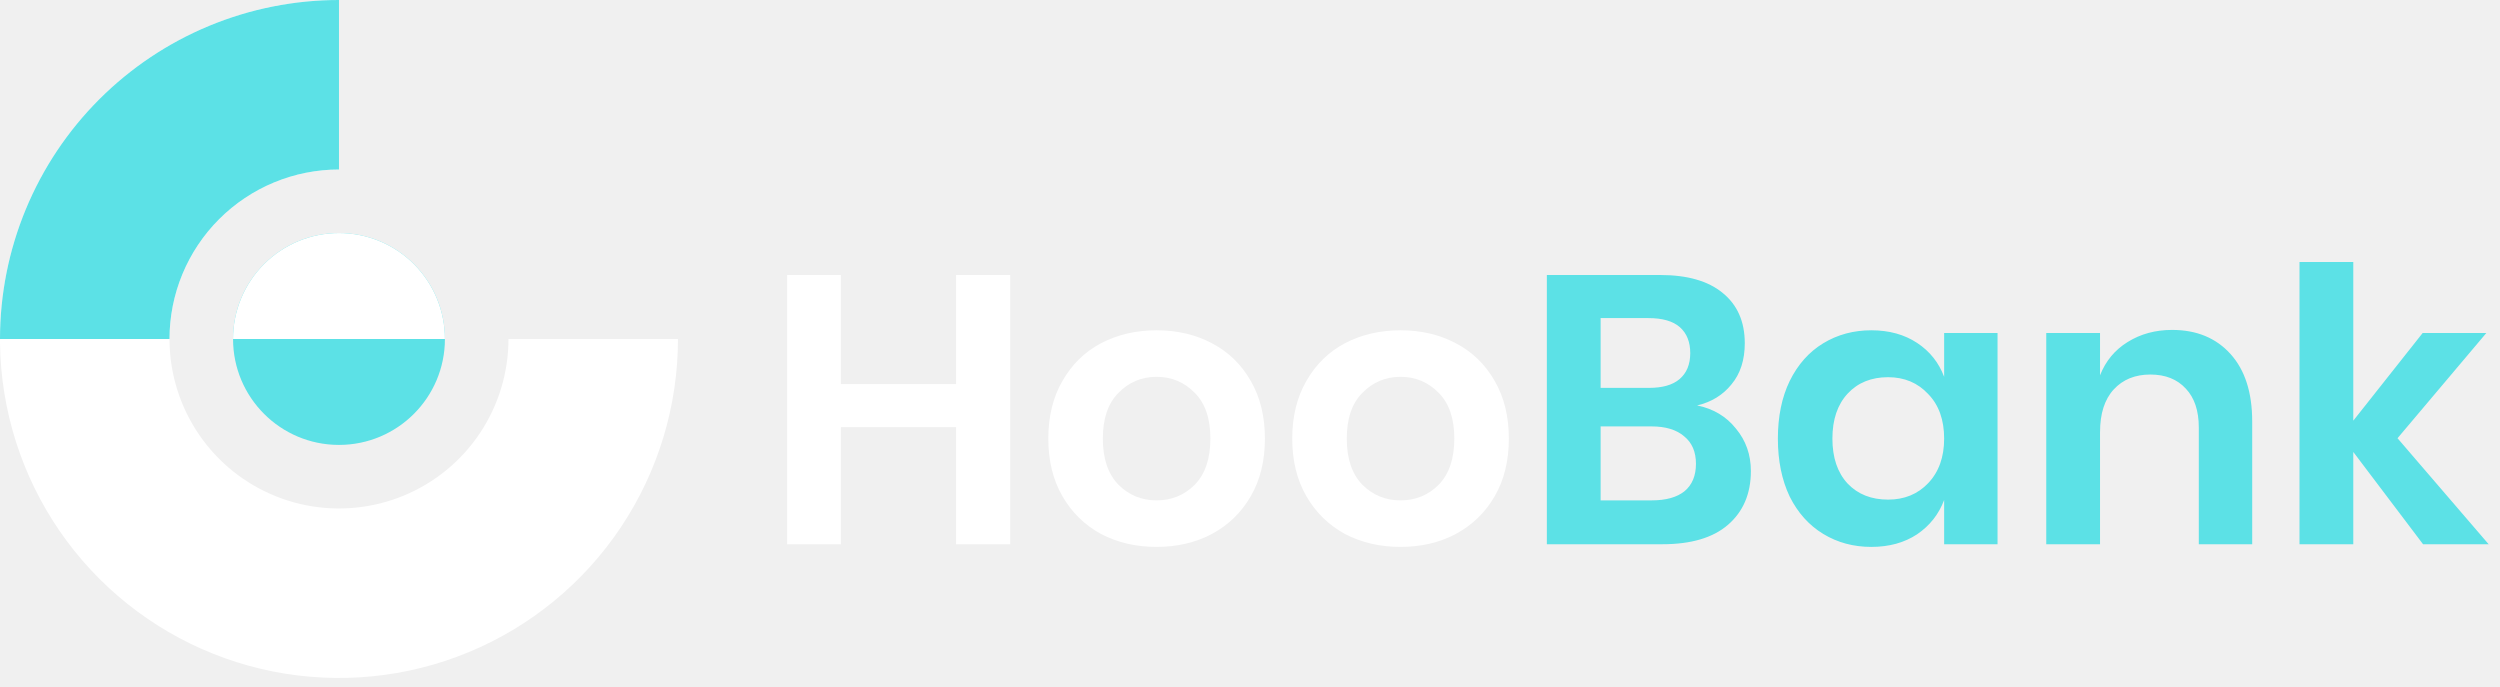
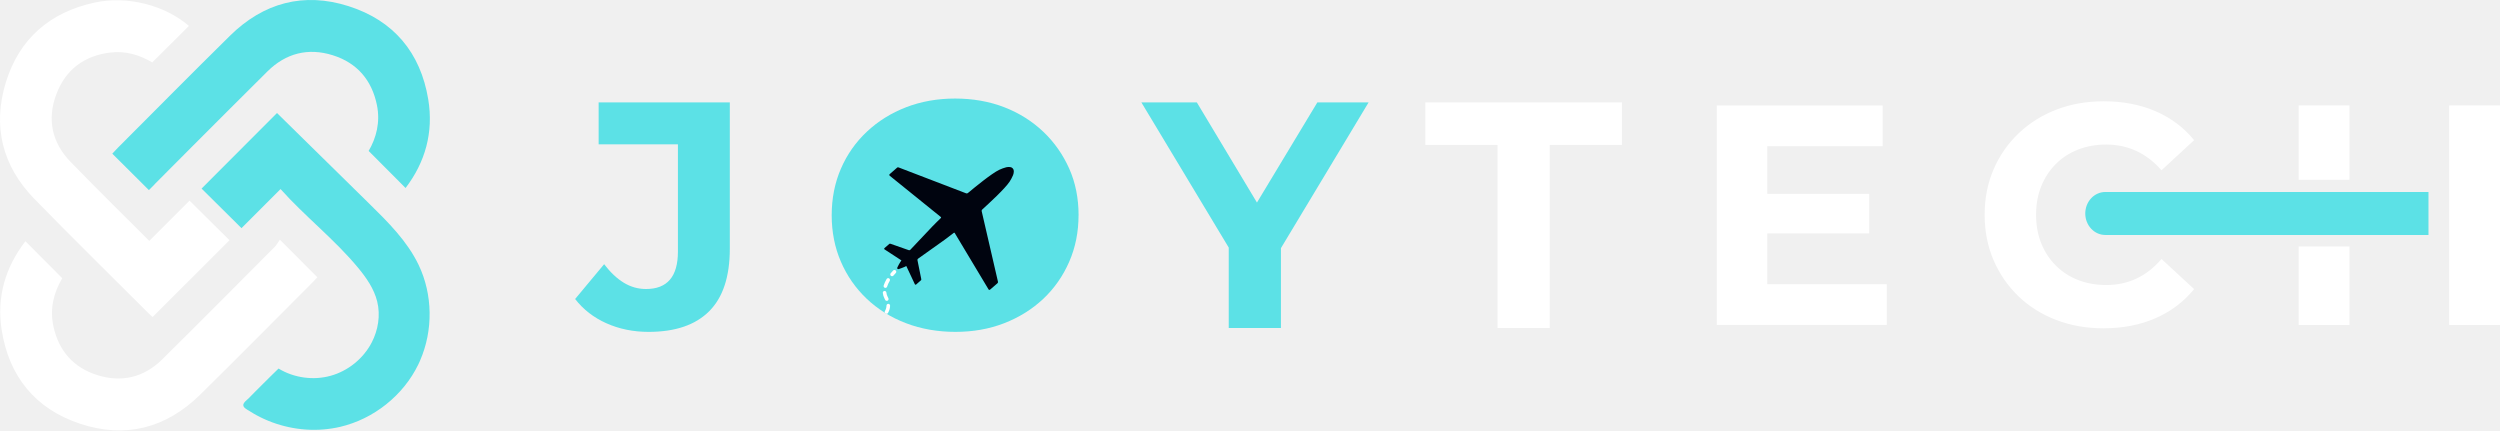
- <svg xmlns="http://www.w3.org/2000/svg" width="266" height="73" viewBox="0 0 266 73" fill="none">
-   <path d="M107.487 29.26V57.907H101.725V45.45H89.471V57.907H83.749V29.26H89.471V40.865H101.725V29.26H107.487ZM123.063 35.143C125.255 35.143 127.216 35.603 128.947 36.523C130.705 37.443 132.085 38.782 133.086 40.54C134.087 42.271 134.587 44.314 134.587 46.667C134.587 49.02 134.087 51.063 133.086 52.794C132.085 54.525 130.705 55.864 128.947 56.811C127.216 57.731 125.255 58.191 123.063 58.191C120.872 58.191 118.898 57.731 117.139 56.811C115.408 55.864 114.042 54.525 113.041 52.794C112.04 51.063 111.54 49.02 111.54 46.667C111.54 44.314 112.04 42.271 113.041 40.54C114.042 38.782 115.408 37.443 117.139 36.523C118.898 35.603 120.872 35.143 123.063 35.143ZM123.063 40.094C121.467 40.094 120.115 40.662 119.006 41.798C117.897 42.907 117.342 44.53 117.342 46.667C117.342 48.804 117.897 50.441 119.006 51.577C120.115 52.686 121.467 53.24 123.063 53.24C124.659 53.24 126.012 52.686 127.121 51.577C128.23 50.441 128.785 48.804 128.785 46.667C128.785 44.53 128.23 42.907 127.121 41.798C126.012 40.662 124.659 40.094 123.063 40.094ZM149.018 35.143C151.209 35.143 153.17 35.603 154.901 36.523C156.66 37.443 158.039 38.782 159.04 40.54C160.041 42.271 160.542 44.314 160.542 46.667C160.542 49.02 160.041 51.063 159.04 52.794C158.039 54.525 156.66 55.864 154.901 56.811C153.17 57.731 151.209 58.191 149.018 58.191C146.827 58.191 144.852 57.731 143.094 56.811C141.363 55.864 139.996 54.525 138.996 52.794C137.995 51.063 137.494 49.02 137.494 46.667C137.494 44.314 137.995 42.271 138.996 40.54C139.996 38.782 141.363 37.443 143.094 36.523C144.852 35.603 146.827 35.143 149.018 35.143ZM149.018 40.094C147.422 40.094 146.069 40.662 144.96 41.798C143.851 42.907 143.297 44.53 143.297 46.667C143.297 48.804 143.851 50.441 144.96 51.577C146.069 52.686 147.422 53.24 149.018 53.24C150.614 53.24 151.966 52.686 153.076 51.577C154.185 50.441 154.739 48.804 154.739 46.667C154.739 44.53 154.185 42.907 153.076 41.798C151.966 40.662 150.614 40.094 149.018 40.094Z" fill="white" />
-   <path d="M180.572 43.137C182.303 43.489 183.683 44.314 184.711 45.612C185.766 46.883 186.293 48.385 186.293 50.116C186.293 52.524 185.482 54.431 183.859 55.837C182.263 57.217 179.936 57.907 176.88 57.907H164.585V29.26H176.636C179.531 29.26 181.749 29.896 183.291 31.167C184.86 32.438 185.644 34.224 185.644 36.523C185.644 38.308 185.171 39.769 184.224 40.905C183.304 42.041 182.087 42.785 180.572 43.137ZM170.306 41.27H175.459C176.893 41.27 177.975 40.959 178.706 40.337C179.463 39.688 179.842 38.768 179.842 37.578C179.842 36.388 179.476 35.468 178.746 34.819C178.016 34.17 176.893 33.845 175.378 33.845H170.306V41.27ZM175.743 53.24C177.258 53.24 178.421 52.916 179.233 52.267C180.045 51.59 180.45 50.617 180.45 49.345C180.45 48.074 180.031 47.1 179.192 46.424C178.381 45.72 177.218 45.369 175.703 45.369H170.306V53.24H175.743ZM199.107 35.143C201 35.143 202.623 35.59 203.976 36.483C205.329 37.375 206.289 38.579 206.857 40.094V35.428H212.538V57.907H206.857V53.2C206.289 54.715 205.329 55.932 203.976 56.852C202.623 57.744 201 58.191 199.107 58.191C197.213 58.191 195.509 57.731 193.994 56.811C192.479 55.892 191.289 54.566 190.423 52.835C189.585 51.076 189.166 49.02 189.166 46.667C189.166 44.314 189.585 42.271 190.423 40.54C191.289 38.782 192.479 37.443 193.994 36.523C195.509 35.603 197.213 35.143 199.107 35.143ZM200.892 40.134C199.107 40.134 197.673 40.716 196.591 41.879C195.509 43.042 194.968 44.638 194.968 46.667C194.968 48.696 195.509 50.292 196.591 51.455C197.673 52.591 199.107 53.159 200.892 53.159C202.623 53.159 204.044 52.578 205.153 51.414C206.289 50.224 206.857 48.642 206.857 46.667C206.857 44.665 206.289 43.083 205.153 41.92C204.044 40.729 202.623 40.134 200.892 40.134ZM231.113 35.103C233.709 35.103 235.779 35.955 237.321 37.659C238.863 39.363 239.634 41.757 239.634 44.841V57.907H233.953V45.49C233.953 43.705 233.493 42.325 232.573 41.352C231.654 40.351 230.396 39.85 228.8 39.85C227.177 39.85 225.878 40.378 224.904 41.433C223.931 42.488 223.444 44.003 223.444 45.977V57.907H217.722V35.428H223.444V39.931C224.039 38.417 225.013 37.24 226.365 36.401C227.745 35.536 229.327 35.103 231.113 35.103ZM257.814 57.907L250.389 48.087V57.907H244.668V27.88H250.389V44.76L257.774 35.428H264.55L255.096 46.627L264.793 57.907H257.814Z" fill="#5CE1E6" />
-   <path d="M36.068 0C28.934 -8.50666e-08 21.961 2.115 16.03 6.079C10.098 10.042 5.475 15.675 2.745 22.265C0.016 28.856 -0.699 36.108 0.693 43.104C2.085 50.101 5.52 56.527 10.564 61.572C15.608 66.616 22.035 70.051 29.031 71.443C36.028 72.834 43.28 72.12 49.87 69.39C56.461 66.66 62.094 62.037 66.057 56.106C70.02 50.175 72.136 43.201 72.136 36.068L54.102 36.068C54.102 39.635 53.044 43.121 51.062 46.087C49.081 49.053 46.264 51.364 42.969 52.729C39.674 54.094 36.048 54.451 32.55 53.755C29.051 53.059 25.838 51.342 23.316 48.82C20.794 46.298 19.076 43.084 18.38 39.586C17.685 36.088 18.042 32.462 19.407 29.166C20.772 25.871 23.083 23.055 26.049 21.073C29.014 19.092 32.501 18.034 36.068 18.034L36.068 0Z" fill="white" />
-   <path d="M36.068 0C31.331 -5.64821e-08 26.641 0.933 22.265 2.745C17.889 4.558 13.913 7.215 10.564 10.564C7.215 13.913 4.558 17.889 2.745 22.265C0.933 26.641 -7.1519e-07 31.331 0 36.068L18.034 36.068C18.034 33.7 18.5 31.355 19.407 29.166C20.313 26.979 21.641 24.991 23.316 23.316C24.991 21.641 26.979 20.313 29.166 19.407C31.355 18.5 33.7 18.034 36.068 18.034L36.068 0Z" fill="#5CE1E6" />
-   <circle cx="36.068" cy="36.068" r="11.271" fill="#5CE1E6" />
-   <path d="M47.339 36.068C47.339 34.588 47.047 33.122 46.481 31.755C45.915 30.387 45.084 29.145 44.038 28.098C42.991 27.051 41.749 26.221 40.381 25.655C39.014 25.088 37.548 24.797 36.068 24.797C34.588 24.797 33.122 25.088 31.755 25.655C30.387 26.221 29.145 27.051 28.098 28.098C27.051 29.145 26.221 30.387 25.655 31.755C25.088 33.122 24.797 34.588 24.797 36.068L36.068 36.068H47.339Z" fill="white" />
+ <svg xmlns="http://www.w3.org/2000/svg" id="Layer_1" data-name="Layer 1" viewBox="0 0 1375.05 236.74">
+   <defs>
+     <style>
+       .cls-1 {
+         fill: #fff;
+       }
+ 
+       .cls-2 {
+         fill: #5ce1e6;
+       }
+ 
+       .cls-3 {
+         fill: #00040f;
+       }
+     </style>
+   </defs>
+   <g>
+     <path class="cls-2" d="M223.08,103.41c-6.71-6.74-13.32-13.36-20.32-20.39,4.19-7.11,6.49-15.79,4.56-25.22-2.82-13.77-10.93-23.22-24.27-27.41-13.51-4.26-25.8-1.15-35.92,8.86-7.24,7.17-14.45,14.36-21.65,21.55l-.31,.31c-5.67,5.66-11.34,11.33-16.99,17-.7,.71-1.41,1.42-2.11,2.11-6.89,6.92-13.79,13.85-20.69,20.77-.24,.24-.47,.49-.69,.76l-2.79,2.81c-7.26-7.22-13.61-13.54-20.14-20.04,.99-1.05,1.95-2.13,2.97-3.15,20.57-20.59,41.04-41.29,61.77-61.72C144.95,1.48,167.05-4.46,191.69,3.38c24.83,7.88,39.63,25.58,43.86,51.33,2.98,18.07-1.66,34.53-12.48,48.7Z" />
+     <path class="cls-1" d="M13.98,132.69c6.93,6.95,13.47,13.52,20.26,20.33-4.7,7.97-6.94,16.8-4.88,26.38,2.92,13.61,11.09,22.83,24.23,26.94,13.34,4.18,25.58,1.24,35.58-8.63,20.72-20.45,41.22-41.13,61.77-61.75,1.24-1.24,2.1-2.86,3.01-4.12,7.36,7.39,13.91,13.95,20.6,20.66-.61,.66-1.48,1.65-2.41,2.58-20.68,20.7-41.23,41.53-62.1,62.04-18.73,18.41-41.14,24.21-66.06,15.92C19.4,224.86,4.93,207.03,.92,181.47c-2.81-17.91,1.88-34.24,13.05-48.78Z" />
+     <path class="cls-2" d="M231.04,198.37c-.32,.73-.65,1.45-1,2.16-8.26,17-24.48,29.9-42.88,34.23-12.34,2.9-25.49,1.93-37.36-2.44-2.98-1.1-5.89-2.41-8.68-3.93-1.4-.76-2.76-1.57-4.1-2.43-1.04-.67-3.03-1.58-3.2-2.97-.18-1.49,1.98-2.95,2.9-3.88,1.33-1.36,2.66-2.71,4-4.06,2.68-2.7,5.37-5.37,8.08-8.04,1.46-1.44,2.93-2.87,4.4-4.3,8.48,5.15,19.12,6.63,28.68,3.97,9.56-2.66,17.92-9.41,22.52-18.2,3.61-6.89,4.93-15.08,3.07-22.64-1.72-6.99-5.97-13.08-10.56-18.62-12.92-15.58-29.11-28.14-42.61-43.23-7.16,7.17-14.31,14.33-21.47,21.5-7.32-7.26-14.64-14.51-21.96-21.77,13.83-13.85,27.66-27.71,41.48-41.56,16.91,16.61,33.81,33.22,50.72,49.83,10.35,10.17,20.91,20.62,27.18,33.71,7.82,16.33,8.04,36.08,.78,52.65Z" />
+     <path class="cls-1" d="M126.19,132.14l-22.63,22.63c-6.64,6.62-13.03,12.99-19.62,19.57-.02-.02-.05-.04-.07-.06-.44-.39-1.26-1.06-2.02-1.82-21-21-42.2-41.8-62.93-63.05C1.22,91.26-4.19,69.37,3.23,45.25,10.63,21.24,27.57,6.67,52.13,1.4c17.96-3.86,38.44,1.41,51.78,12.85-6.74,6.72-13.32,13.26-20.17,20.08-6.82-4.04-14.45-6.43-22.82-5.46-14.53,1.69-24.82,9.34-29.93,22.96-5.21,13.84-2.41,26.66,7.87,37.25,7.63,7.85,15.35,15.62,23.1,23.36,6.71,6.69,13.43,13.37,20.15,20.05l22.14-22.14,21.96,21.77Z" />
+   </g>
+   <g>
+     <path class="cls-1" d="M972.05,156.31h65.71v22.42h-93.48V58.01h91.23v22.42h-63.47v75.89Zm-2.07-49.67h58.12v21.73h-58.12v-21.73Z" />
+     <path class="cls-1" d="M1156.97,180.58c-9.31,0-17.97-1.52-25.96-4.57-7.99-3.05-14.92-7.39-20.78-13.02-5.86-5.63-10.43-12.25-13.71-19.84-3.28-7.59-4.92-15.92-4.92-25.01s1.64-17.42,4.92-25.01c3.28-7.59,7.87-14.2,13.8-19.83,5.92-5.63,12.85-9.97,20.78-13.02,7.93-3.04,16.61-4.57,26.04-4.57,10.46,0,19.92,1.81,28.37,5.43,8.45,3.62,15.55,8.94,21.3,15.95l-17.94,16.56c-4.14-4.71-8.74-8.25-13.8-10.6-5.06-2.36-10.58-3.54-16.56-3.54-5.63,0-10.81,.92-15.52,2.76-4.72,1.84-8.8,4.48-12.24,7.93-3.45,3.45-6.12,7.53-8.02,12.24-1.9,4.72-2.85,9.95-2.85,15.7s.95,10.98,2.85,15.7,4.57,8.8,8.02,12.24c3.45,3.45,7.53,6.1,12.24,7.93,4.71,1.84,9.89,2.76,15.52,2.76,5.98,0,11.5-1.18,16.56-3.54,5.06-2.36,9.66-5.95,13.8-10.78l17.94,16.56c-5.75,7.02-12.85,12.36-21.3,16.04-8.45,3.68-17.97,5.52-28.54,5.52Z" />
+     <path class="cls-2" d="M1146.94,117.42h0c0,6.53,4.94,11.82,11.03,11.82h177.74v-23.64h-177.74c-6.09,0-11.03,5.29-11.03,11.82Z" />
+     <rect class="cls-1" x="1347.09" y="57.99" width="27.96" height="120.75" />
+     <rect class="cls-1" x="1264.31" y="57.99" width="27.94" height="40.9" />
+     <rect class="cls-1" x="1264.31" y="135.55" width="27.94" height="43.19" />
+     <path class="cls-2" d="M356.74,182.54c-8.39,0-16.1-1.57-23.13-4.7-7.03-3.13-12.79-7.59-17.28-13.38l15.95-19.15c3.43,4.49,7.03,7.89,10.81,10.19,3.78,2.3,7.86,3.46,12.23,3.46,11.7,0,17.55-6.85,17.55-20.56v-59.03h-43.61v-23.05h72.15v80.48c0,15.36-3.78,26.83-11.35,34.39-7.56,7.56-18.67,11.35-33.33,11.35Z" />
+     <path class="cls-2" d="M593.22,118.38c0,9.2-1.71,17.75-5.14,25.61-3.43,7.85-8.19,14.65-14.27,20.39-6.1,5.72-13.24,10.18-21.45,13.38-8.21,3.19-17.17,4.78-26.85,4.78s-18.88-1.59-27.21-4.78c-8.34-3.19-15.54-7.69-21.64-13.48-6.08-5.79-10.81-12.59-14.17-20.39-3.36-7.78-5.04-16.31-5.04-25.51s1.68-17.75,5.04-25.53c3.36-7.81,8.12-14.6,14.27-20.39,6.15-5.79,13.36-10.28,21.62-13.48,8.29-3.19,17.27-4.78,26.95-4.78s18.83,1.59,27.05,4.78c8.21,3.19,15.35,7.69,21.45,13.48,6.08,5.79,10.83,12.56,14.27,20.3,3.43,7.73,5.14,16.29,5.14,25.63Z" />
+     <polygon class="cls-2" points="752.76 56.32 724.57 56.32 691.35 111.41 658.28 56.32 627.78 56.32 675.83 136.18 675.83 180.41 704.54 180.41 704.54 136.48 752.76 56.32" />
+     <path class="cls-1" d="M823.67,180.41V79.72h-39.71v-23.4h108.14v23.4h-39.71v100.69h-28.72Z" />
+     <path class="cls-3" d="M493.25,92.34c.39-.35,.69-.37,1.16-.19,12.28,4.71,24.57,9.41,36.85,14.13,.5,.19,.81,.12,1.22-.21,3.67-3.05,12.82-10.6,17.14-12.68,1.22-.59,2.52-1.02,3.83-1.39,.69-.19,1.48-.19,2.2-.11,.57,.07,1.07,.35,1.42,.76,.35,.4,.56,.94,.55,1.51-.02,.73-.12,1.5-.41,2.16-.54,1.24-1.16,2.47-1.91,3.6-2.66,4-11.41,12-14.94,15.22-.39,.35-.5,.65-.38,1.18,2.97,12.81,5.92,25.63,8.88,38.45,.11,.49,.05,.79-.35,1.12-1.34,1.11-2.64,2.28-3.96,3.42h0c-.26,.22-.65,.16-.83-.13-6.22-10.38-12.41-20.7-18.61-31.04-.1-.17-.32-.22-.48-.1,0,0,0,0,0,0-1.74,1.31-3.43,2.67-5.2,3.94-4.75,3.42-9.53,6.81-14.32,10.19-.41,.29-.57,.54-.46,1.07,.71,3.39,1.38,6.79,2.05,10.19,.04,.21,.06,.54-.07,.65-.89,.81-1.8,1.6-2.74,2.41-.22,.19-.57,.12-.7-.15-1.59-3.38-3.14-6.69-4.71-10.03-.37,.19-.64,.36-.93,.48-1.06,.42-2.1,.89-3.19,1.2-.35,.1-.62,.04-.75-.14-.16-.16-.19-.43-.04-.77,.46-1.03,1.07-2,1.63-2.99,.16-.28,.36-.52,.6-.86-3.09-2.02-6.15-4.01-9.28-6.06-.25-.16-.27-.52-.05-.71,.94-.82,1.84-1.61,2.77-2.38,.13-.11,.45-.04,.66,.03,3.27,1.13,6.55,2.27,9.81,3.44,.51,.18,.77,.06,1.12-.31,4.01-4.27,8.02-8.53,12.07-12.77,1.5-1.57,3.09-3.06,4.63-4.6,0,0,0,0,0,0,.14-.14,.12-.37-.03-.49-9.38-7.57-18.74-15.14-28.16-22.74-.26-.21-.27-.62-.02-.84h0c1.32-1.14,2.65-2.27,3.94-3.44Z" />
+     <g>
+       <path class="cls-1" d="M490.66,151.93c-.22,0-.44-.07-.63-.23-.42-.35-.48-.97-.14-1.39,.8-.97,1.39-1.55,1.39-1.55,.39-.38,1.02-.37,1.4,.02,.38,.39,.38,1.02-.01,1.4-.02,.02-.54,.53-1.25,1.39-.2,.24-.48,.36-.77,.36Z" />
+       <path class="cls-1" d="M487.76,165.49c-.38,0-.74-.22-.91-.58-.11-.25-.24-.5-.37-.76-.5-.94-.81-1.96-.92-3.04-.05-.55,.34-1.03,.89-1.08,.55-.03,1.03,.35,1.08,.89,.08,.81,.31,1.59,.69,2.29,.16,.3,.31,.59,.43,.88,.22,.5,0,1.09-.5,1.31-.13,.06-.27,.09-.41,.09Zm-.78-7.15c-.1,0-.19-.01-.29-.04-.52-.16-.82-.72-.66-1.24,.36-1.16,.9-2.36,1.63-3.59,.28-.47,.89-.63,1.36-.35,.47,.28,.63,.88,.35,1.36-.64,1.09-1.13,2.16-1.44,3.17-.13,.43-.52,.7-.95,.7Zm-.32,13.68c-.14-.28-.12-.61,.04-.89,.59-.99,.87-2,.89-3.05,0-.54,.46-.95,.99-.97,.56,0,.99,.46,.99,1.01-.02,1.37-.42,2.72-1.15,4.01-.16,.3-.46,.48-.77,.48l-.99-.57Z" />
+     </g>
+   </g>
</svg>
